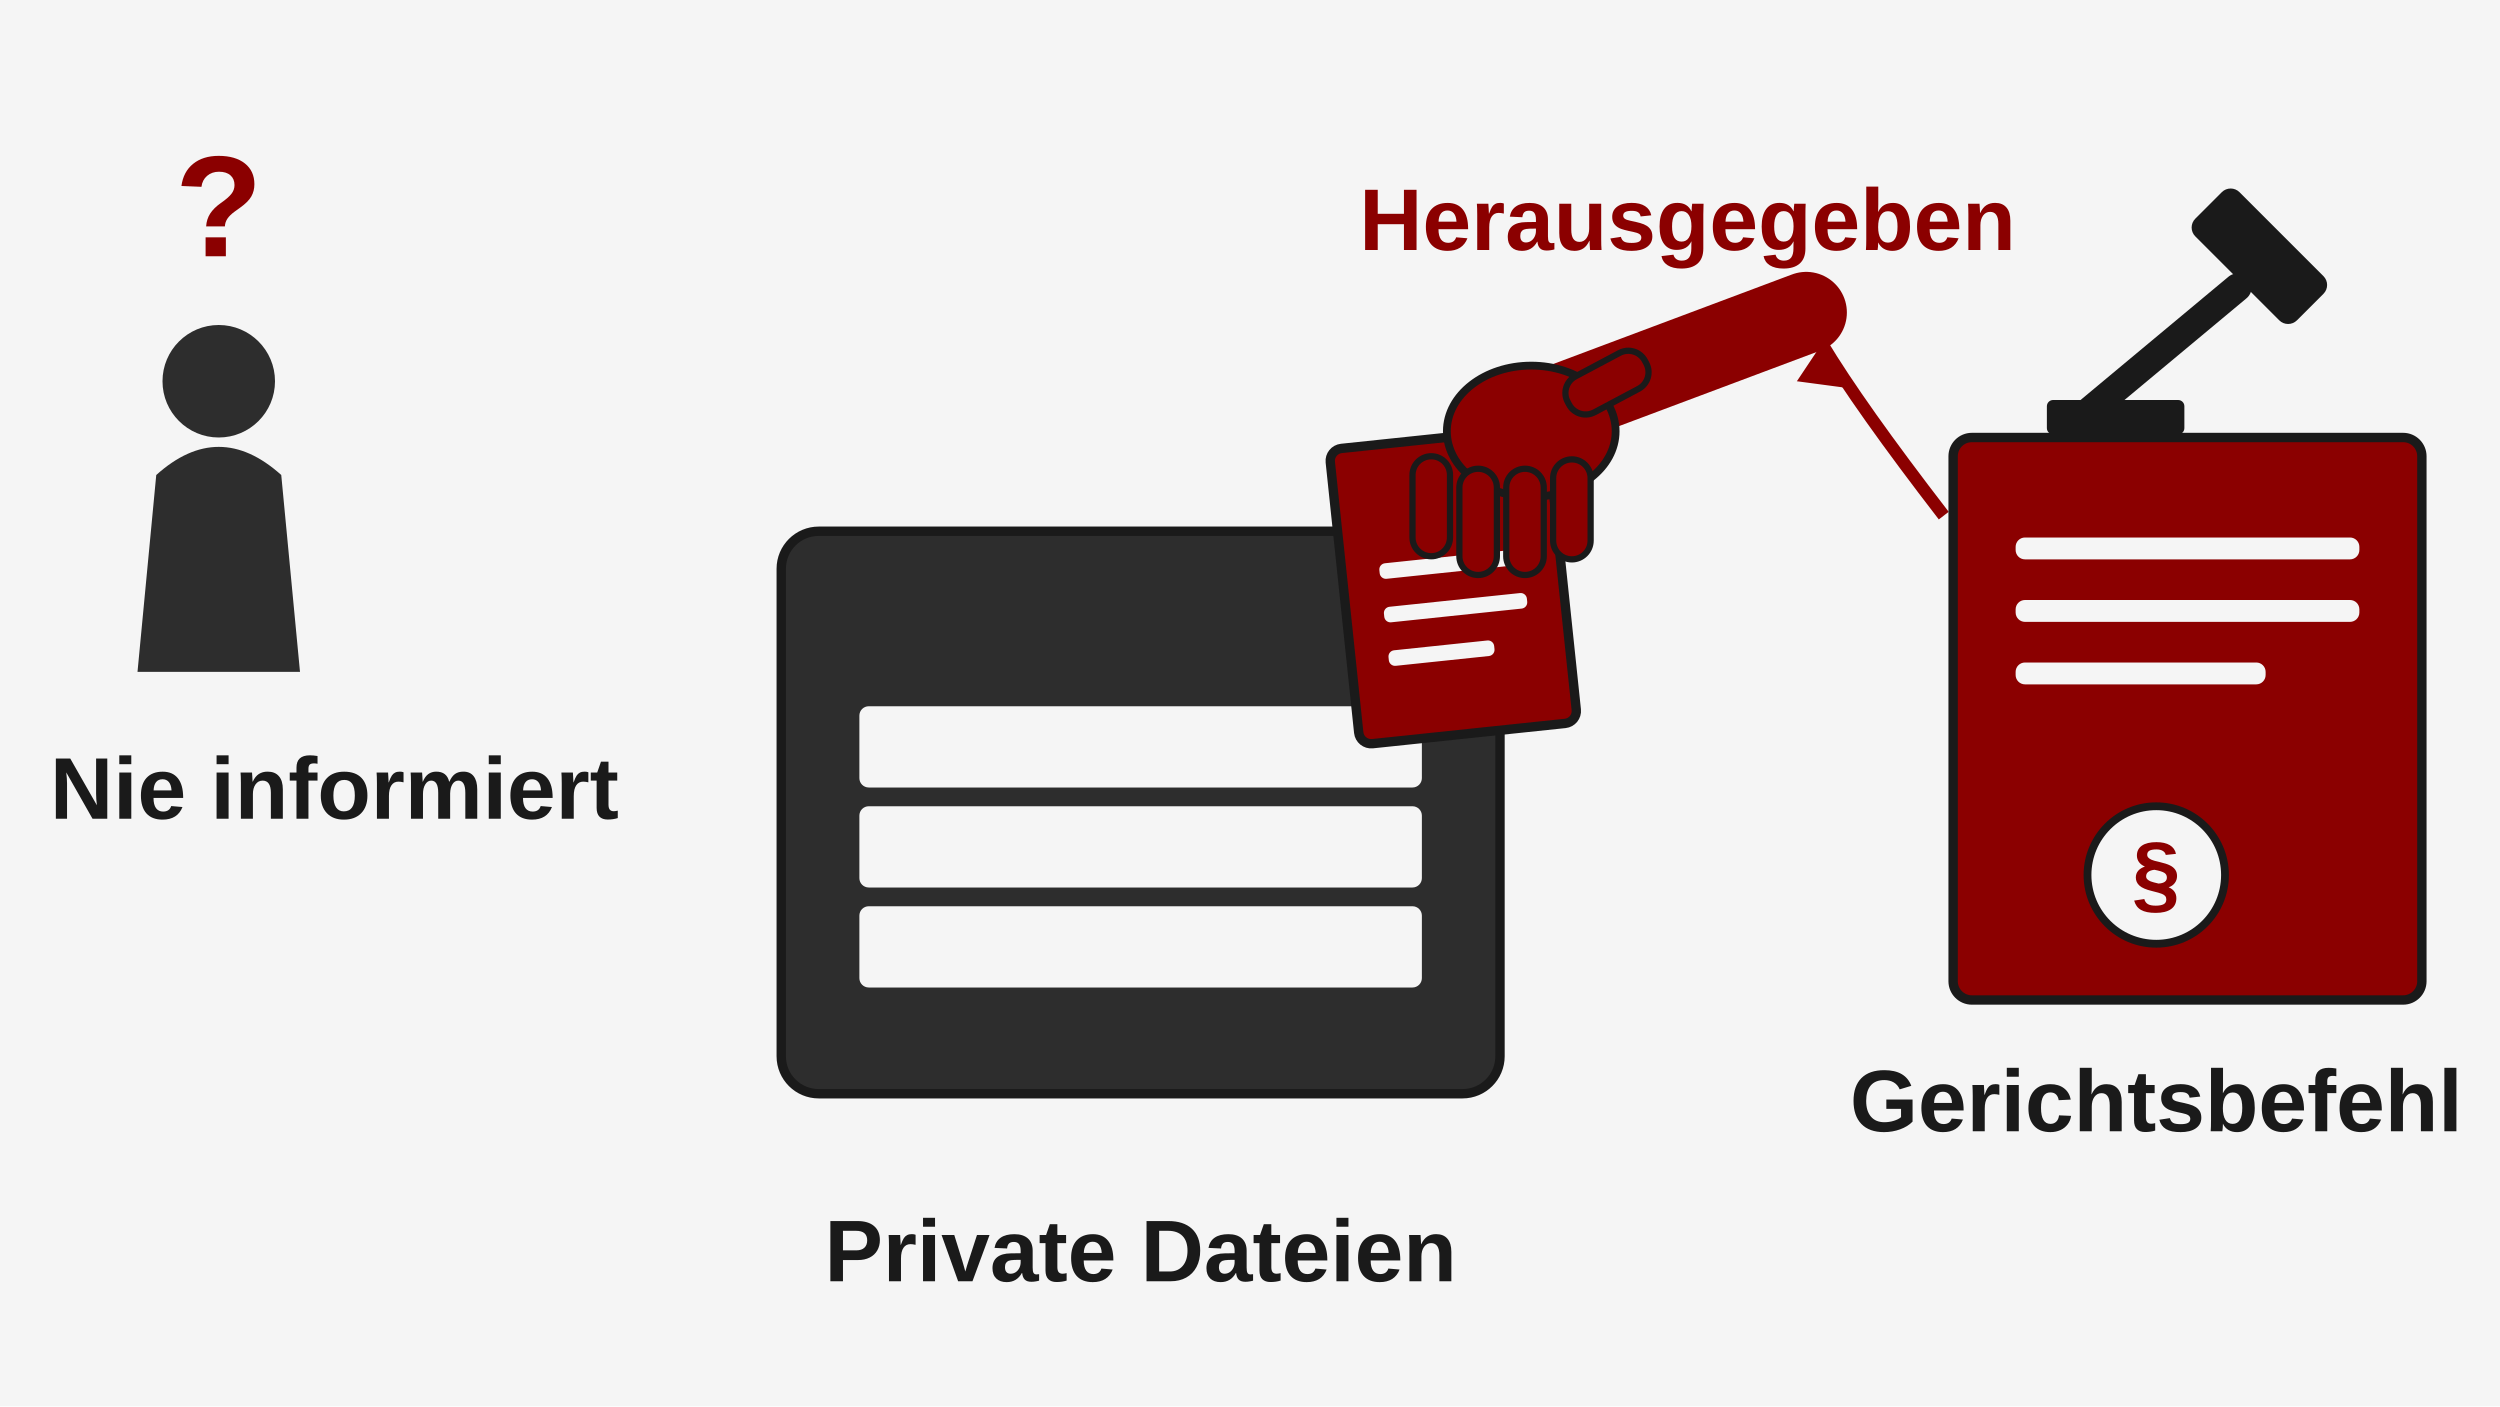
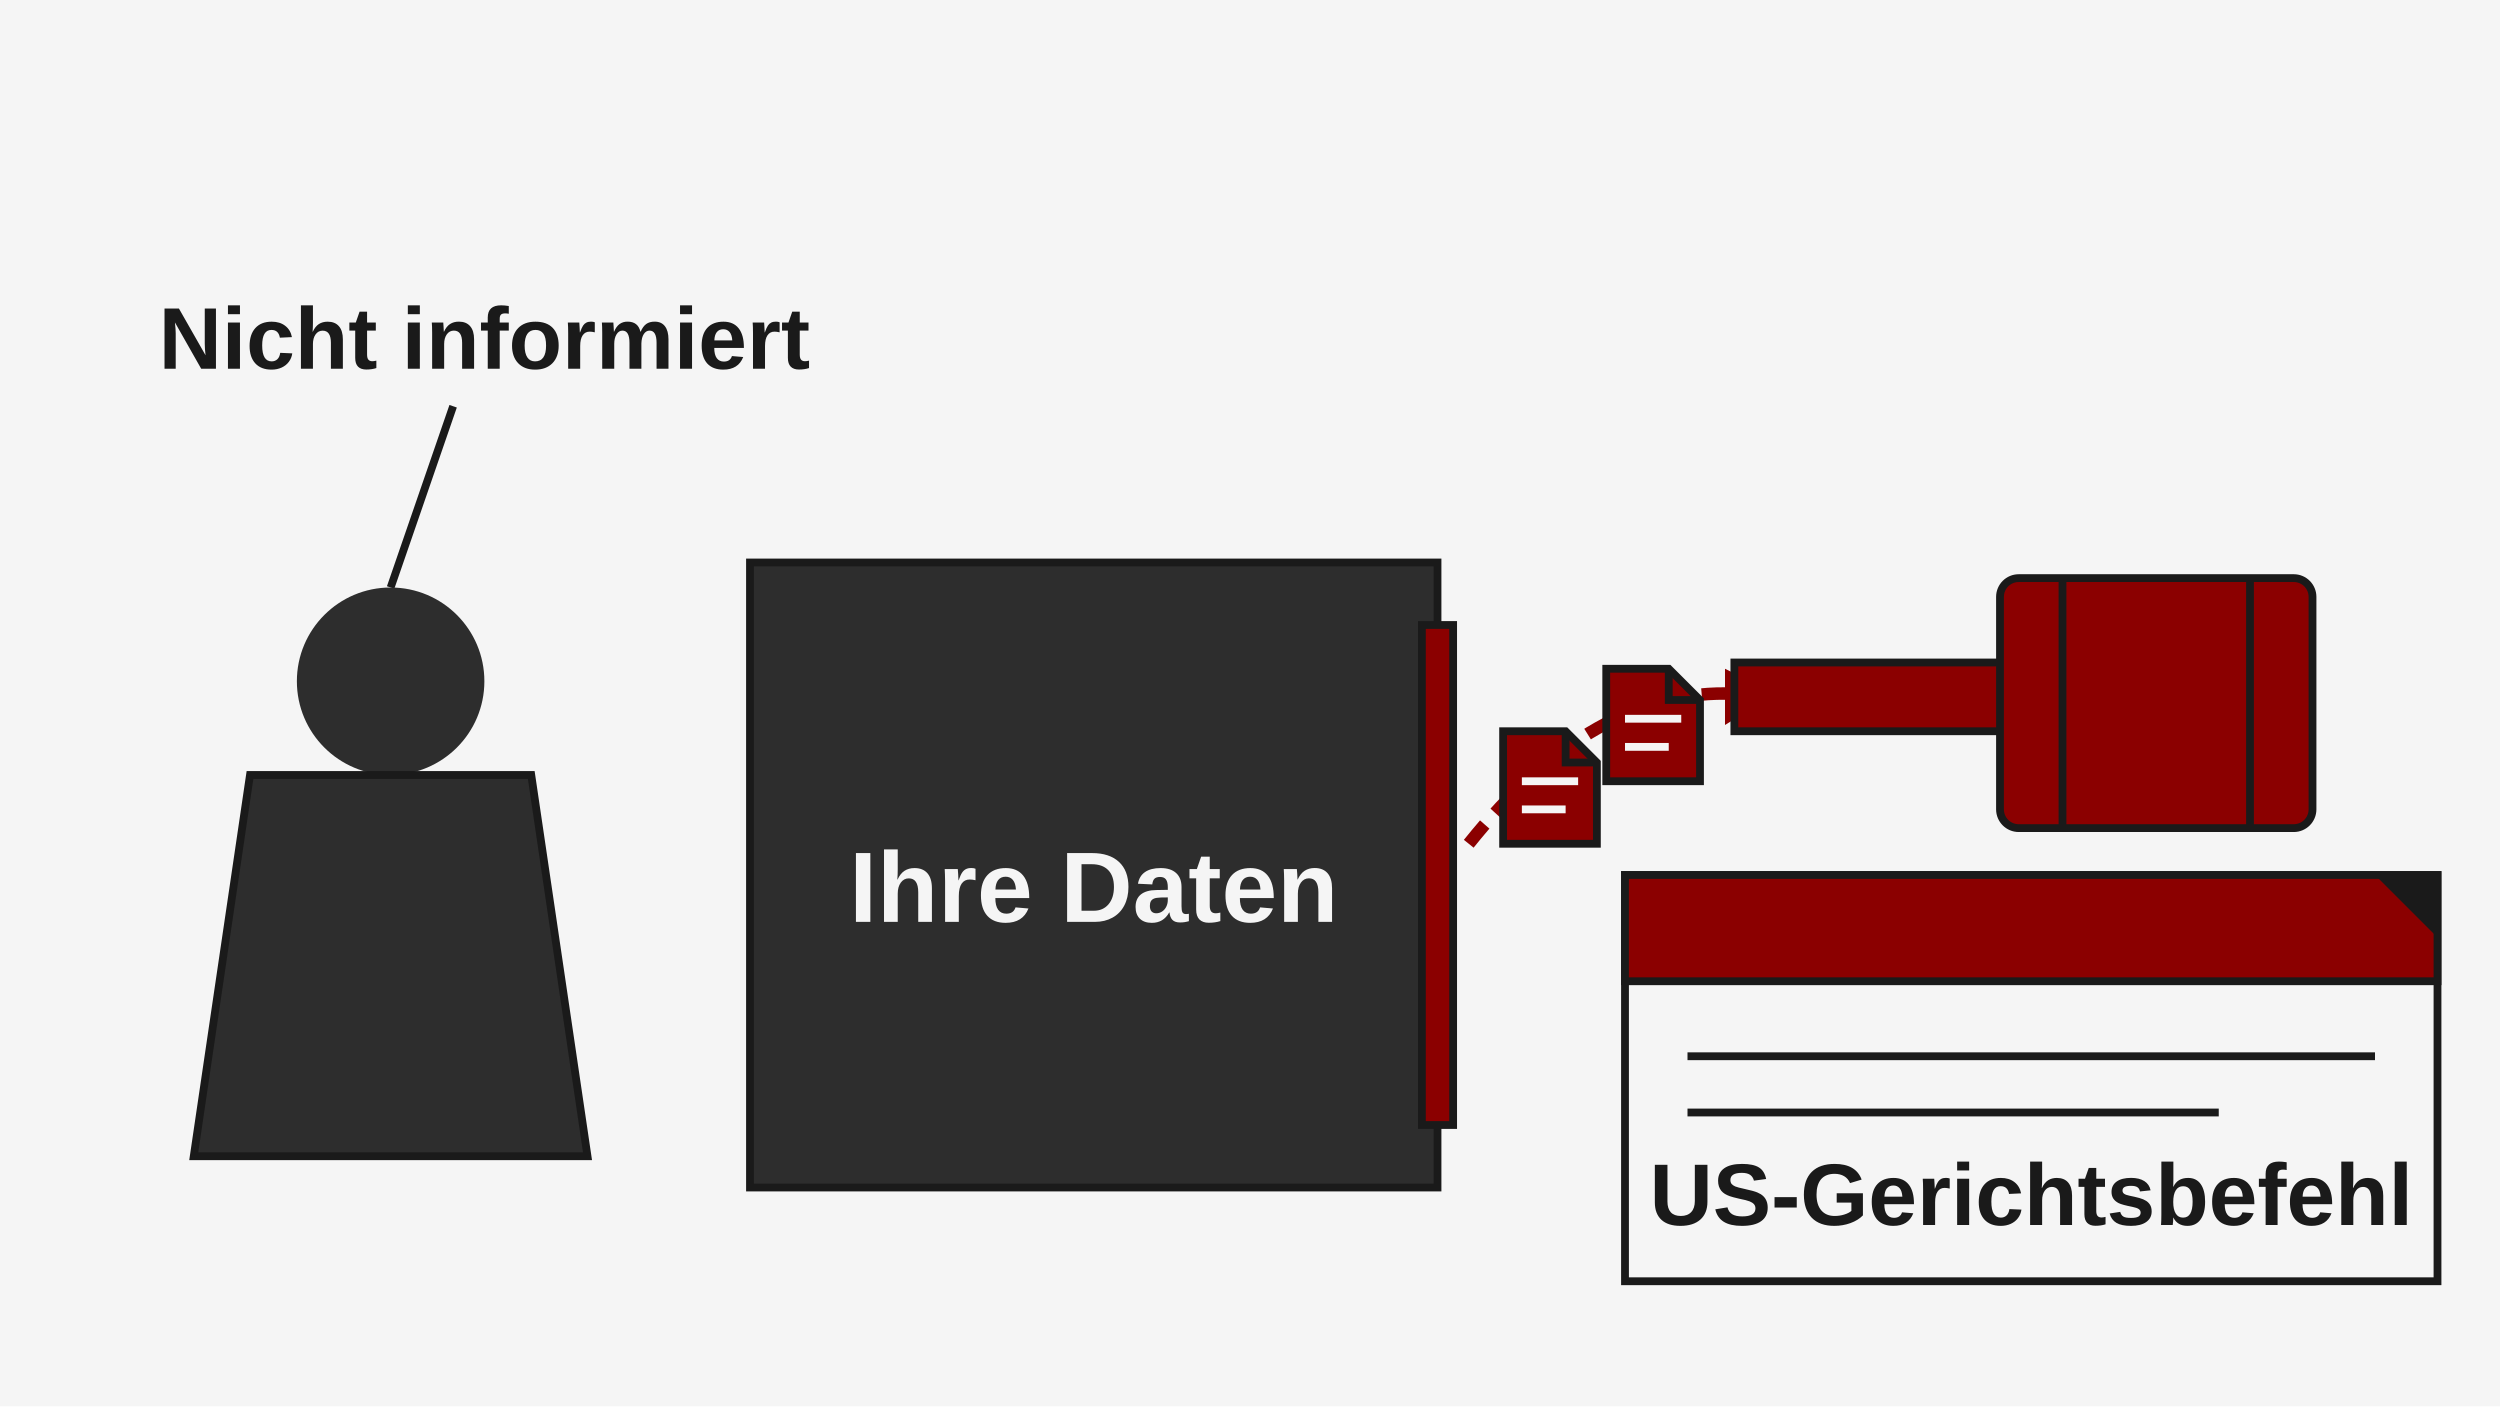
- <svg xmlns="http://www.w3.org/2000/svg" viewBox="0 0 800 450" width="800" height="450" role="img" aria-label="Ein Gerichtsbeschluss zwingt einen Cloud-Anbieter, Ihre privaten Dateien herauszugeben, ohne den Eigentümer zu informieren." font-family="Arial, 'Helvetica Neue', 'Segoe UI', sans-serif">
-   <rect x="0" y="0" width="800" height="450" fill="#f5f5f5" />
-   <text x="70" y="82" font-family="Arial, 'Helvetica Neue', 'Segoe UI', sans-serif" font-size="46" font-weight="bold" fill="#8b0000" text-anchor="middle">?</text>
-   <circle cx="70" cy="122" r="18" fill="#2d2d2d" />
-   <path d="M44 215 L50 152 Q70 134 90 152 L96 215 Z" fill="#2d2d2d" />
-   <text x="16" y="262" font-family="Arial, 'Helvetica Neue', 'Segoe UI', sans-serif" font-size="28" font-weight="bold" fill="#1a1a1a" text-anchor="start">Nie informiert</text>
-   <rect x="250" y="170" width="230" height="180" rx="12" fill="#2d2d2d" stroke="#1a1a1a" stroke-width="3" />
-   <rect x="275" y="290" width="180" height="26" rx="3" fill="#f5f5f5" />
-   <rect x="275" y="258" width="180" height="26" rx="3" fill="#f5f5f5" />
-   <rect x="275" y="226" width="180" height="26" rx="3" fill="#f5f5f5" />
-   <text x="365" y="410" font-family="Arial, 'Helvetica Neue', 'Segoe UI', sans-serif" font-size="28" font-weight="bold" fill="#1a1a1a" text-anchor="middle">Private Dateien</text>
-   <g transform="rotate(-6 465 187)">
-     <rect x="430" y="140" width="70" height="95" rx="4" fill="#8b0000" stroke="#1a1a1a" stroke-width="3" />
-     <rect x="442" y="178" width="46" height="5" rx="2" fill="#f5f5f5" />
-     <rect x="442" y="192" width="46" height="5" rx="2" fill="#f5f5f5" />
-     <rect x="442" y="206" width="34" height="5" rx="2" fill="#f5f5f5" />
+ <svg xmlns="http://www.w3.org/2000/svg" viewBox="0 0 800 450" width="800" height="450" role="img" aria-label="A US court order pulls red files out of the back of your dark data box while you stand facing away and are never told." font-family="Arial, 'Helvetica Neue', 'Segoe UI', sans-serif">
+   <rect width="800" height="450" fill="#f5f5f5" />
+   <text x="155" y="118" font-family="Arial, 'Helvetica Neue', 'Segoe UI', sans-serif" font-size="28" font-weight="700" fill="#1a1a1a" text-anchor="middle">Nicht informiert</text>
+   <line x1="145" y1="130" x2="125" y2="188" stroke="#1a1a1a" stroke-width="2.5" />
+   <circle cx="125" cy="218" r="30" fill="#2d2d2d" />
+   <path d="M 80 248 L 170 248 L 188 370 L 62 370 Z" fill="#2d2d2d" stroke="#1a1a1a" stroke-width="2.5" />
+   <rect x="240" y="180" width="220" height="200" fill="#2d2d2d" stroke="#1a1a1a" stroke-width="2.5" />
+   <rect x="455" y="200" width="10" height="160" fill="#8b0000" stroke="#1a1a1a" stroke-width="2.5" />
+   <text x="350" y="295" font-family="Arial, 'Helvetica Neue', 'Segoe UI', sans-serif" font-size="32" font-weight="700" fill="#f5f5f5" text-anchor="middle">Ihre Daten</text>
+   <path d="M 470 270 Q 510 220 555 222" fill="none" stroke="#8b0000" stroke-width="4" stroke-dasharray="8,5" />
+   <polygon points="568,222 552,214 552,232" fill="#8b0000" />
+   <g transform="translate(495, 252)">
+     <path d="M -14 -18 L 6 -18 L 16 -8 L 16 18 L -14 18 Z" fill="#8b0000" stroke="#1a1a1a" stroke-width="2.5" />
+     <path d="M 6 -18 L 6 -8 L 16 -8" fill="none" stroke="#1a1a1a" stroke-width="2.5" />
+     <line x1="-8" y1="-2" x2="10" y2="-2" stroke="#f5f5f5" stroke-width="2.5" />
+     <line x1="-8" y1="7" x2="6" y2="7" stroke="#f5f5f5" stroke-width="2.5" />
  </g>
-   <line x1="578" y1="100" x2="498" y2="130" stroke="#8b0000" stroke-width="26" stroke-linecap="round" />
-   <ellipse cx="490" cy="138" rx="27" ry="21" fill="#8b0000" stroke="#1a1a1a" stroke-width="2.5" />
-   <rect x="452" y="146" width="12" height="32" rx="6" fill="#8b0000" stroke="#1a1a1a" stroke-width="2" />
-   <rect x="467" y="150" width="12" height="34" rx="6" fill="#8b0000" stroke="#1a1a1a" stroke-width="2" />
-   <rect x="482" y="150" width="12" height="34" rx="6" fill="#8b0000" stroke="#1a1a1a" stroke-width="2" />
-   <rect x="497" y="147" width="12" height="32" rx="6" fill="#8b0000" stroke="#1a1a1a" stroke-width="2" />
-   <rect x="500" y="116" width="28" height="13" rx="6" fill="#8b0000" stroke="#1a1a1a" stroke-width="2" transform="rotate(-28 514 122)" />
-   <text x="540" y="80" font-family="Arial, 'Helvetica Neue', 'Segoe UI', sans-serif" font-size="28" font-weight="bold" fill="#8b0000" text-anchor="middle">Herausgegeben</text>
-   <path d="M622 165 Q595 130 583 110" fill="none" stroke="#8b0000" stroke-width="4" />
-   <path d="M583 110 L590 124 L575 122 Z" fill="#8b0000" />
-   <line x1="668" y1="132" x2="716" y2="92" stroke="#1a1a1a" stroke-width="9" stroke-linecap="round" />
-   <rect x="700" y="72" width="46" height="20" rx="4" fill="#1a1a1a" transform="rotate(45 723 82)" />
-   <rect x="655" y="128" width="44" height="11" rx="2" fill="#1a1a1a" />
-   <rect x="625" y="140" width="150" height="180" rx="6" fill="#8b0000" stroke="#1a1a1a" stroke-width="3" />
-   <rect x="645" y="172" width="110" height="7" rx="3" fill="#f5f5f5" />
-   <rect x="645" y="192" width="110" height="7" rx="3" fill="#f5f5f5" />
-   <rect x="645" y="212" width="80" height="7" rx="3" fill="#f5f5f5" />
-   <circle cx="690" cy="280" r="22" fill="#f5f5f5" stroke="#1a1a1a" stroke-width="2.5" />
-   <text x="690" y="289" font-family="Arial, 'Helvetica Neue', 'Segoe UI', sans-serif" font-size="28" font-weight="bold" fill="#8b0000" text-anchor="middle">§</text>
-   <text x="690" y="362" font-family="Arial, 'Helvetica Neue', 'Segoe UI', sans-serif" font-size="28" font-weight="bold" fill="#1a1a1a" text-anchor="middle">Gerichtsbefehl</text>
+   <g transform="translate(528, 232)">
+     <path d="M -14 -18 L 6 -18 L 16 -8 L 16 18 L -14 18 Z" fill="#8b0000" stroke="#1a1a1a" stroke-width="2.5" />
+     <path d="M 6 -18 L 6 -8 L 16 -8" fill="none" stroke="#1a1a1a" stroke-width="2.5" />
+     <line x1="-8" y1="-2" x2="10" y2="-2" stroke="#f5f5f5" stroke-width="2.5" />
+     <line x1="-8" y1="7" x2="6" y2="7" stroke="#f5f5f5" stroke-width="2.5" />
+   </g>
+   <rect x="520" y="280" width="260" height="130" fill="#f5f5f5" stroke="#1a1a1a" stroke-width="2.5" />
+   <rect x="520" y="280" width="260" height="34" fill="#8b0000" stroke="#1a1a1a" stroke-width="2.5" />
+   <path d="M 760 280 L 780 280 L 780 300 Z" fill="#1a1a1a" />
+   <line x1="540" y1="338" x2="760" y2="338" stroke="#1a1a1a" stroke-width="2.5" />
+   <line x1="540" y1="356" x2="710" y2="356" stroke="#1a1a1a" stroke-width="2.5" />
+   <text x="650" y="392" font-family="Arial, 'Helvetica Neue', 'Segoe UI', sans-serif" font-size="28" font-weight="700" fill="#1a1a1a" text-anchor="middle">US-Gerichtsbefehl</text>
+   <rect x="555" y="212" width="100" height="22" fill="#8b0000" stroke="#1a1a1a" stroke-width="2.5" />
+   <rect x="640" y="185" width="100" height="80" fill="#8b0000" stroke="#1a1a1a" stroke-width="2.5" rx="6" />
+   <line x1="660" y1="185" x2="660" y2="265" stroke="#1a1a1a" stroke-width="2.5" />
+   <line x1="720" y1="185" x2="720" y2="265" stroke="#1a1a1a" stroke-width="2.5" />
</svg>
